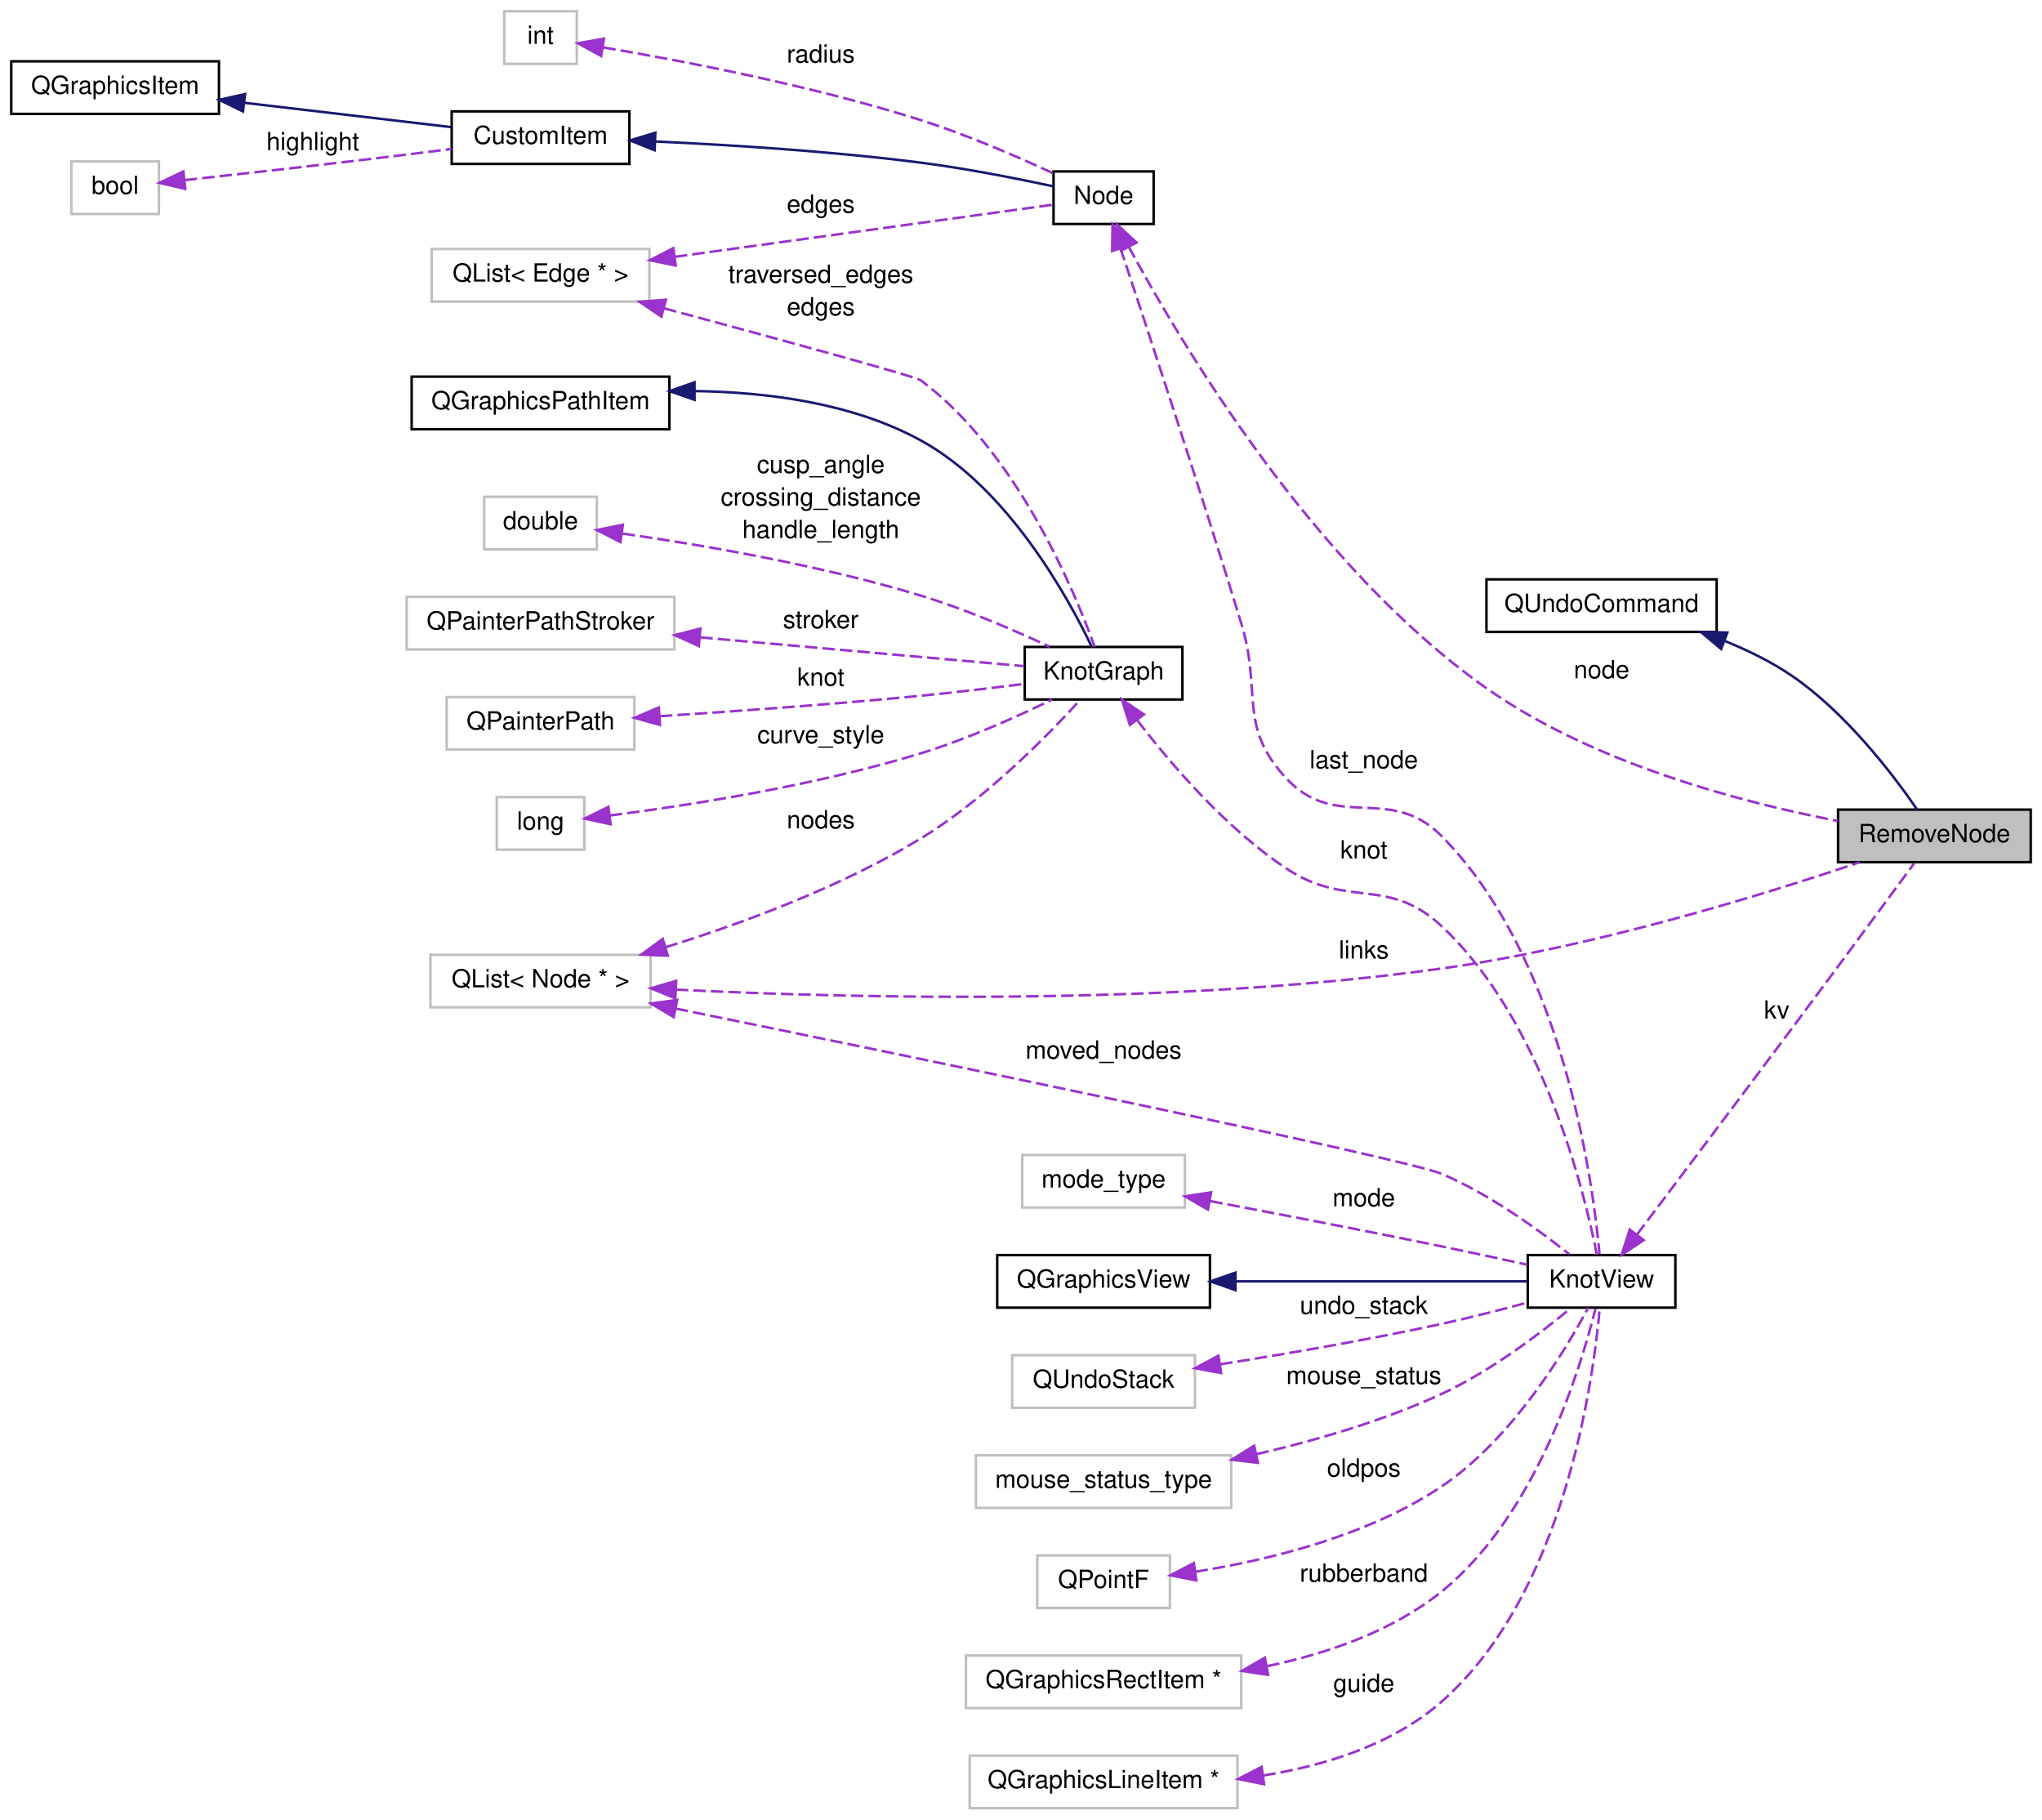
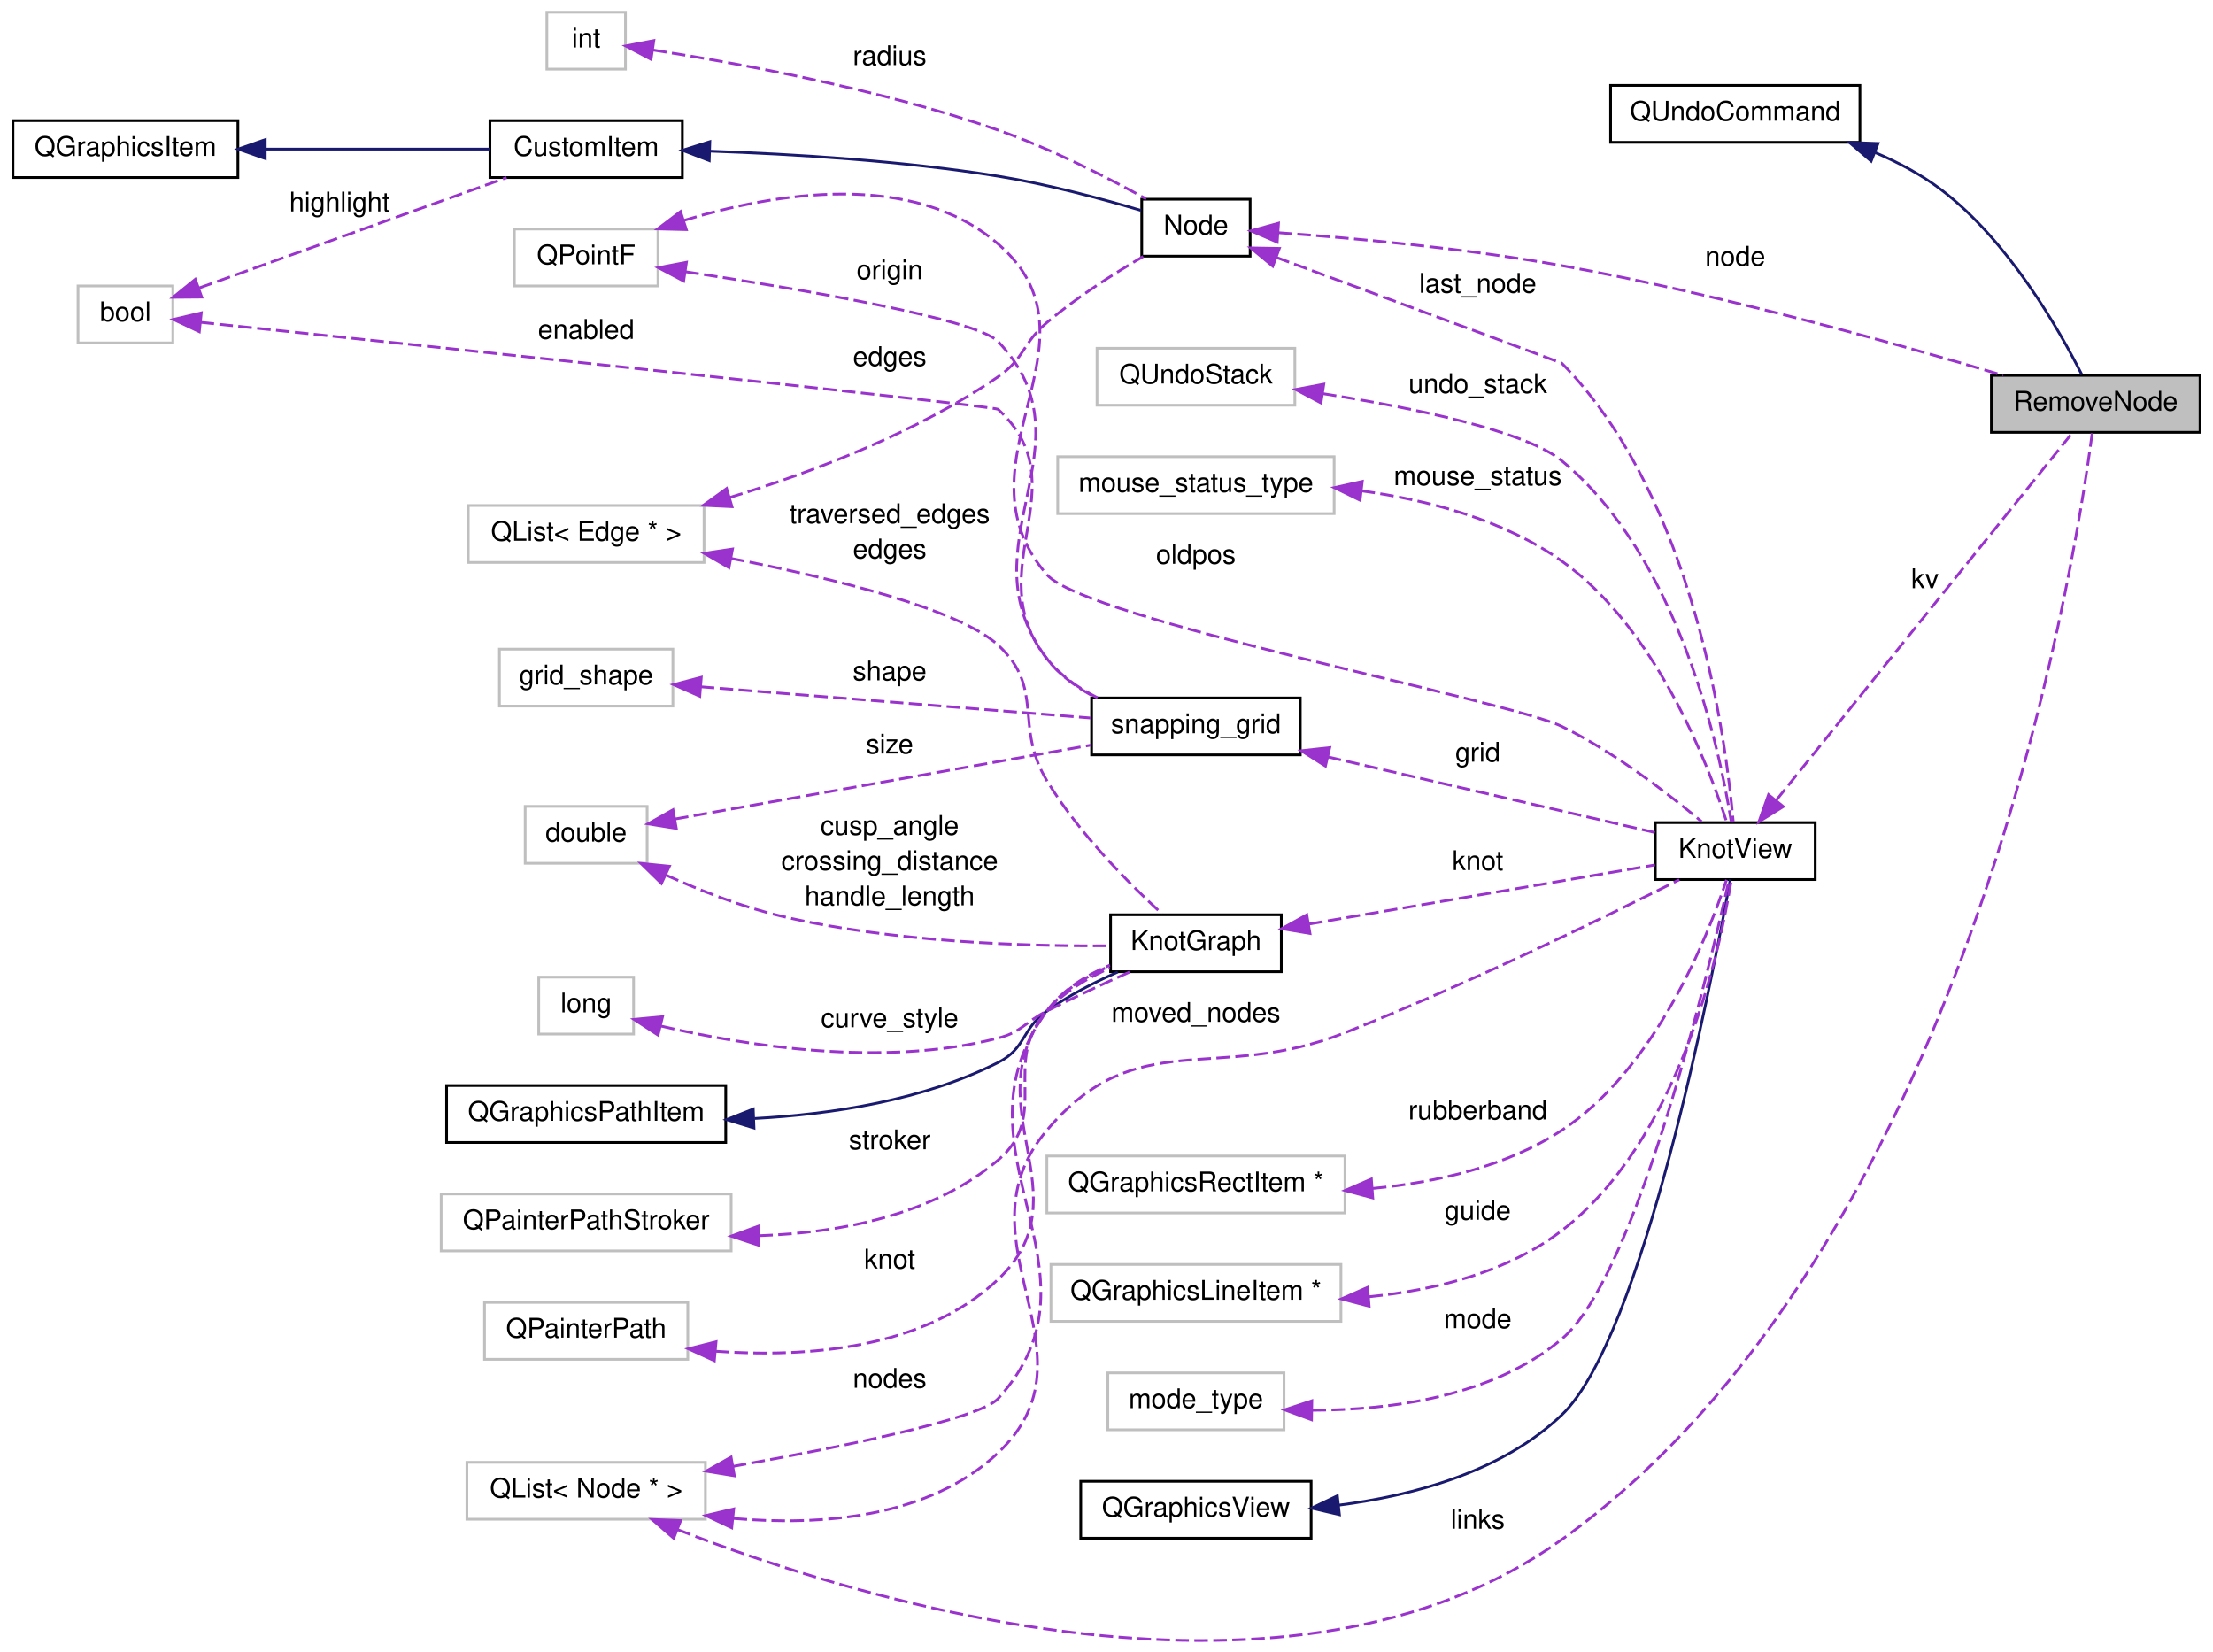
- <svg xmlns="http://www.w3.org/2000/svg" xmlns:xlink="http://www.w3.org/1999/xlink" width="816pt" height="727pt" viewBox="0.00 0.00 816.00 727.00">
-   <g id="graph1" class="graph" transform="scale(1 1) rotate(0) translate(4 723)">
+ <svg xmlns="http://www.w3.org/2000/svg" xmlns:xlink="http://www.w3.org/1999/xlink" width="816pt" height="609pt" viewBox="0.00 0.00 816.00 609.42">
+   <g id="graph1" class="graph" transform="scale(1 1) rotate(0) translate(4 605.422)">
    <g id="node1" class="node">
-       <polygon fill="#bfbfbf" stroke="black" points="730.5,-378.5 730.5,-399.5 807.5,-399.5 807.5,-378.5 730.5,-378.5" />
-       <text text-anchor="middle" x="769" y="-386.5" font-family="Helvetica,sans-Serif" font-size="10.00">RemoveNode</text>
+       <polygon fill="#bfbfbf" stroke="black" points="730.5,-445.922 730.5,-466.922 807.5,-466.922 807.5,-445.922 730.5,-445.922" />
+       <text text-anchor="middle" x="769" y="-453.922" font-family="Helvetica,sans-Serif" font-size="10.00">RemoveNode</text>
    </g>
    <g id="node2" class="node">
      <a xlink:href="classQUndoCommand.html" target="_top" xlink:title="QUndoCommand">
-         <polygon fill="none" stroke="black" points="590,-470.5 590,-491.5 682,-491.5 682,-470.5 590,-470.5" />
-         <text text-anchor="middle" x="636" y="-478.5" font-family="Helvetica,sans-Serif" font-size="10.00">QUndoCommand</text>
+         <polygon fill="none" stroke="black" points="590,-552.922 590,-573.922 682,-573.922 682,-552.922 590,-552.922" />
+         <text text-anchor="middle" x="636" y="-560.922" font-family="Helvetica,sans-Serif" font-size="10.00">QUndoCommand</text>
      </a>
    </g>
    <g id="edge2" class="edge">
-       <path fill="none" stroke="midnightblue" d="M685.272,-466.875C694.56,-463.116 703.893,-458.524 712,-453 733.641,-438.255 752.467,-413.534 762.12,-399.524" />
-       <polygon fill="midnightblue" stroke="midnightblue" points="683.787,-463.694 675.662,-470.494 686.254,-470.245 683.787,-463.694" />
+       <path fill="none" stroke="midnightblue" d="M687.49,-549.211C696.144,-545.524 704.68,-540.979 712,-535.422 736.785,-516.604 755.388,-484.025 763.891,-467.188" />
+       <polygon fill="midnightblue" stroke="midnightblue" points="686.142,-545.98 678.105,-552.882 688.693,-552.499 686.142,-545.98" />
    </g>
    <g id="node4" class="node">
      <a xlink:href="classNode.html" target="_top" xlink:title="Node">
-         <polygon fill="none" stroke="black" points="417,-633.5 417,-654.5 457,-654.5 457,-633.5 417,-633.5" />
-         <text text-anchor="middle" x="437" y="-641.5" font-family="Helvetica,sans-Serif" font-size="10.00">Node</text>
+         <polygon fill="none" stroke="black" points="417,-510.922 417,-531.922 457,-531.922 457,-510.922 417,-510.922" />
+         <text text-anchor="middle" x="437" y="-518.922" font-family="Helvetica,sans-Serif" font-size="10.00">Node</text>
      </a>
    </g>
    <g id="edge4" class="edge">
-       <path fill="none" stroke="#9a32cd" stroke-dasharray="5,2" d="M447.053,-624.434C468.183,-585.205 521.004,-496.551 590,-448 632.816,-417.872 692.034,-402.357 730.426,-394.958" />
-       <polygon fill="#9a32cd" stroke="#9a32cd" points="443.952,-622.811 442.373,-633.288 450.14,-626.082 443.952,-622.811" />
-       <text text-anchor="middle" x="636" y="-452" font-family="Helvetica,sans-Serif" font-size="10.00">node</text>
+       <path fill="none" stroke="#9a32cd" stroke-dasharray="5,2" d="M467.418,-519.576C494.9,-517.598 536.379,-513.842 572,-507.422 629.89,-496.987 695.81,-478.552 734.827,-466.938" />
+       <polygon fill="#9a32cd" stroke="#9a32cd" points="466.998,-516.096 457.26,-520.271 467.476,-523.08 466.998,-516.096" />
+       <text text-anchor="middle" x="636" y="-507.422" font-family="Helvetica,sans-Serif" font-size="10.00">node</text>
    </g>
    <g id="node18" class="node">
      <a xlink:href="classKnotView.html" target="_top" xlink:title="KnotView">
-         <polygon fill="none" stroke="black" points="606.5,-200.5 606.5,-221.5 665.5,-221.5 665.5,-200.5 606.5,-200.5" />
-         <text text-anchor="middle" x="636" y="-208.5" font-family="Helvetica,sans-Serif" font-size="10.00">KnotView</text>
+         <polygon fill="none" stroke="black" points="606.5,-280.922 606.5,-301.922 665.5,-301.922 665.5,-280.922 606.5,-280.922" />
+         <text text-anchor="middle" x="636" y="-288.922" font-family="Helvetica,sans-Serif" font-size="10.00">KnotView</text>
      </a>
    </g>
    <g id="edge22" class="edge">
-       <path fill="none" stroke="#9a32cd" stroke-dasharray="5,2" d="M443.755,-623.799C454.333,-592.016 475.322,-528.353 492,-474 500.417,-446.569 490.461,-433.013 510,-412 530.013,-390.476 551.323,-409.887 572,-389 620.287,-340.224 632.388,-252.45 635.203,-221.864" />
-       <polygon fill="#9a32cd" stroke="#9a32cd" points="440.432,-622.702 440.588,-633.295 447.072,-624.916 440.432,-622.702" />
-       <text text-anchor="middle" x="541" y="-416" font-family="Helvetica,sans-Serif" font-size="10.00">last_node</text>
+       <path fill="none" stroke="#9a32cd" stroke-dasharray="5,2" d="M466.671,-510.454C506.378,-495.774 571.878,-471.546 572,-471.422 620.926,-421.85 632.649,-332.483 635.283,-301.967" />
+       <polygon fill="#9a32cd" stroke="#9a32cd" points="465.353,-507.21 457.187,-513.96 467.78,-513.775 465.353,-507.21" />
+       <text text-anchor="middle" x="541" y="-497.422" font-family="Helvetica,sans-Serif" font-size="10.00">last_node</text>
    </g>
    <g id="node6" class="node">
      <a xlink:href="classCustomItem.html" target="_top" xlink:title="CustomItem">
-         <polygon fill="none" stroke="black" points="176.5,-657.5 176.5,-678.5 247.5,-678.5 247.5,-657.5 176.5,-657.5" />
-         <text text-anchor="middle" x="212" y="-665.5" font-family="Helvetica,sans-Serif" font-size="10.00">CustomItem</text>
+         <polygon fill="none" stroke="black" points="176.5,-539.922 176.5,-560.922 247.5,-560.922 247.5,-539.922 176.5,-539.922" />
+         <text text-anchor="middle" x="212" y="-547.922" font-family="Helvetica,sans-Serif" font-size="10.00">CustomItem</text>
      </a>
    </g>
    <g id="edge6" class="edge">
-       <path fill="none" stroke="midnightblue" d="M257.989,-666.457C288.211,-665.078 328.569,-662.545 364,-658 382.048,-655.685 402.36,-651.673 416.967,-648.536" />
-       <polygon fill="midnightblue" stroke="midnightblue" points="257.586,-662.971 247.746,-666.898 257.887,-669.964 257.586,-662.971" />
+       <path fill="none" stroke="midnightblue" d="M257.8,-549.66C288.101,-548.604 328.619,-546.137 364,-540.422 382.1,-537.498 402.235,-532.089 416.766,-527.789" />
+       <polygon fill="midnightblue" stroke="midnightblue" points="257.42,-546.169 247.533,-549.977 257.637,-553.166 257.42,-546.169" />
    </g>
    <g id="node8" class="node">
      <a xlink:href="classQGraphicsItem.html" target="_top" xlink:title="QGraphicsItem">
-         <polygon fill="none" stroke="black" points="0.5,-677.5 0.5,-698.5 83.5,-698.5 83.5,-677.5 0.5,-677.5" />
-         <text text-anchor="middle" x="42" y="-685.5" font-family="Helvetica,sans-Serif" font-size="10.00">QGraphicsItem</text>
+         <polygon fill="none" stroke="black" points="0.5,-539.922 0.5,-560.922 83.5,-560.922 83.5,-539.922 0.5,-539.922" />
+         <text text-anchor="middle" x="42" y="-547.922" font-family="Helvetica,sans-Serif" font-size="10.00">QGraphicsItem</text>
      </a>
    </g>
    <g id="edge8" class="edge">
-       <path fill="none" stroke="midnightblue" d="M93.554,-681.935C120.304,-678.788 152.312,-675.022 176.307,-672.199" />
-       <polygon fill="midnightblue" stroke="midnightblue" points="93.109,-678.463 83.587,-683.107 93.927,-685.415 93.109,-678.463" />
+       <path fill="none" stroke="midnightblue" d="M93.908,-550.422C120.585,-550.422 152.417,-550.422 176.307,-550.422" />
+       <polygon fill="midnightblue" stroke="midnightblue" points="93.587,-546.922 83.587,-550.422 93.587,-553.922 93.587,-546.922" />
    </g>
    <g id="node10" class="node">
-       <polygon fill="none" stroke="#bfbfbf" points="24.5,-637.5 24.5,-658.5 59.5,-658.5 59.5,-637.5 24.5,-637.5" />
-       <text text-anchor="middle" x="42" y="-645.5" font-family="Helvetica,sans-Serif" font-size="10.00">bool</text>
+       <polygon fill="none" stroke="#bfbfbf" points="24.5,-478.922 24.5,-499.922 59.5,-499.922 59.5,-478.922 24.5,-478.922" />
+       <text text-anchor="middle" x="42" y="-486.922" font-family="Helvetica,sans-Serif" font-size="10.00">bool</text>
    </g>
    <g id="edge10" class="edge">
-       <path fill="none" stroke="#9a32cd" stroke-dasharray="5,2" d="M69.798,-651.026C89.422,-653.185 116.331,-656.192 140,-659 151.884,-660.41 164.863,-662.012 176.488,-663.471" />
-       <polygon fill="#9a32cd" stroke="#9a32cd" points="70.034,-647.531 59.712,-649.92 69.271,-654.489 70.034,-647.531" />
-       <text text-anchor="middle" x="121" y="-663" font-family="Helvetica,sans-Serif" font-size="10.00">highlight</text>
+       <path fill="none" stroke="#9a32cd" stroke-dasharray="5,2" d="M69.274,-499.208C100.301,-510.341 150.782,-528.455 182.647,-539.889" />
+       <polygon fill="#9a32cd" stroke="#9a32cd" points="70.147,-495.803 59.553,-495.72 67.783,-502.392 70.147,-495.803" />
+       <text text-anchor="middle" x="121" y="-527.422" font-family="Helvetica,sans-Serif" font-size="10.00">highlight</text>
+     </g>
+     <g id="node29" class="node">
+       <a xlink:href="classsnapping__grid.html" target="_top" xlink:title="snapping_grid">
+         <polygon fill="none" stroke="black" points="398.5,-326.922 398.5,-347.922 475.5,-347.922 475.5,-326.922 398.5,-326.922" />
+         <text text-anchor="middle" x="437" y="-334.922" font-family="Helvetica,sans-Serif" font-size="10.00">snapping_grid</text>
+       </a>
+     </g>
+     <g id="edge36" class="edge">
+       <path fill="none" stroke="#9a32cd" stroke-dasharray="5,2" d="M69.722,-486.516C147.574,-478.344 362.643,-455.668 364,-454.422 394.685,-426.238 356.17,-395.113 382,-362.422 386.877,-356.249 393.617,-351.548 400.71,-347.985" />
+       <polygon fill="#9a32cd" stroke="#9a32cd" points="69.264,-483.045 59.684,-487.57 69.995,-490.007 69.264,-483.045" />
+       <text text-anchor="middle" x="212" y="-480.422" font-family="Helvetica,sans-Serif" font-size="10.00">enabled</text>
    </g>
    <g id="node12" class="node">
-       <polygon fill="none" stroke="#bfbfbf" points="197.5,-697.5 197.5,-718.5 226.5,-718.5 226.5,-697.5 197.5,-697.5" />
-       <text text-anchor="middle" x="212" y="-705.5" font-family="Helvetica,sans-Serif" font-size="10.00">int</text>
+       <polygon fill="none" stroke="#bfbfbf" points="197.5,-579.922 197.5,-600.922 226.5,-600.922 226.5,-579.922 197.5,-579.922" />
+       <text text-anchor="middle" x="212" y="-587.922" font-family="Helvetica,sans-Serif" font-size="10.00">int</text>
    </g>
    <g id="edge12" class="edge">
-       <path fill="none" stroke="#9a32cd" stroke-dasharray="5,2" d="M237.065,-704.047C267.509,-698.906 320.222,-688.912 364,-675 382.371,-669.162 402.481,-660.438 416.934,-653.731" />
-       <polygon fill="#9a32cd" stroke="#9a32cd" points="236.213,-700.64 226.915,-705.719 237.351,-707.547 236.213,-700.64" />
-       <text text-anchor="middle" x="324" y="-698" font-family="Helvetica,sans-Serif" font-size="10.00">radius</text>
+       <path fill="none" stroke="#9a32cd" stroke-dasharray="5,2" d="M236.726,-586.958C267.231,-582.255 320.405,-572.645 364,-557.422 383.344,-550.666 404.195,-540.014 418.639,-532.047" />
+       <polygon fill="#9a32cd" stroke="#9a32cd" points="235.948,-583.535 226.572,-588.47 236.979,-590.459 235.948,-583.535" />
+       <text text-anchor="middle" x="324" y="-581.422" font-family="Helvetica,sans-Serif" font-size="10.00">radius</text>
    </g>
    <g id="node14" class="node">
-       <polygon fill="none" stroke="#bfbfbf" points="168.5,-602.5 168.5,-623.5 255.5,-623.5 255.5,-602.5 168.5,-602.5" />
-       <text text-anchor="middle" x="212" y="-610.5" font-family="Helvetica,sans-Serif" font-size="10.00">QList&lt; Edge * &gt;</text>
+       <polygon fill="none" stroke="#bfbfbf" points="168.5,-397.922 168.5,-418.922 255.5,-418.922 255.5,-397.922 168.5,-397.922" />
+       <text text-anchor="middle" x="212" y="-405.922" font-family="Helvetica,sans-Serif" font-size="10.00">QList&lt; Edge * &gt;</text>
    </g>
    <g id="edge14" class="edge">
-       <path fill="none" stroke="#9a32cd" stroke-dasharray="5,2" d="M265.672,-620.395C314.177,-627.078 382.985,-636.558 416.737,-641.208" />
-       <polygon fill="#9a32cd" stroke="#9a32cd" points="266.033,-616.912 255.649,-619.014 265.078,-623.846 266.033,-616.912" />
-       <text text-anchor="middle" x="324" y="-638" font-family="Helvetica,sans-Serif" font-size="10.00">edges</text>
-     </g>
-     <g id="node33" class="node">
+       <path fill="none" stroke="#9a32cd" stroke-dasharray="5,2" d="M264.901,-421.857C295.572,-431.236 333.946,-445.805 364,-466.422 373.862,-473.186 372.872,-478.696 382,-486.422 392.972,-495.707 406.594,-504.394 417.536,-510.79" />
+       <polygon fill="#9a32cd" stroke="#9a32cd" points="265.816,-418.477 255.233,-418.992 263.827,-425.189 265.816,-418.477" />
+       <text text-anchor="middle" x="324" y="-470.422" font-family="Helvetica,sans-Serif" font-size="10.00">edges</text>
+     </g>
+     <g id="node41" class="node">
      <a xlink:href="classKnotGraph.html" target="_top" xlink:title="KnotGraph">
-         <polygon fill="none" stroke="black" points="405.5,-443.5 405.5,-464.5 468.5,-464.5 468.5,-443.5 405.5,-443.5" />
-         <text text-anchor="middle" x="437" y="-451.5" font-family="Helvetica,sans-Serif" font-size="10.00">KnotGraph</text>
-       </a>
-     </g>
-     <g id="edge44" class="edge">
-       <path fill="none" stroke="#9a32cd" stroke-dasharray="5,2" d="M261.439,-599.792C304.984,-588.089 361.844,-572.61 364,-571 402.179,-542.498 425.113,-487.609 433.433,-464.579" />
-       <polygon fill="#9a32cd" stroke="#9a32cd" points="260.289,-596.477 251.538,-602.449 262.104,-603.237 260.289,-596.477" />
-       <text text-anchor="middle" x="324" y="-610" font-family="Helvetica,sans-Serif" font-size="10.00">traversed_edges</text>
-       <text text-anchor="middle" x="324" y="-597" font-family="Helvetica,sans-Serif" font-size="10.00">edges</text>
+         <polygon fill="none" stroke="black" points="405.5,-246.922 405.5,-267.922 468.5,-267.922 468.5,-246.922 405.5,-246.922" />
+         <text text-anchor="middle" x="437" y="-254.922" font-family="Helvetica,sans-Serif" font-size="10.00">KnotGraph</text>
+       </a>
+     </g>
+     <g id="edge54" class="edge">
+       <path fill="none" stroke="#9a32cd" stroke-dasharray="5,2" d="M265.418,-399.42C303.163,-392.079 349.513,-380.765 364,-367.422 381.372,-351.42 369.781,-337.634 382,-317.422 393.697,-298.073 412.257,-279.473 424.532,-268.243" />
+       <polygon fill="#9a32cd" stroke="#9a32cd" points="264.708,-395.992 255.534,-401.291 266.01,-402.87 264.708,-395.992" />
+       <text text-anchor="middle" x="324" y="-412.422" font-family="Helvetica,sans-Serif" font-size="10.00">traversed_edges</text>
+       <text text-anchor="middle" x="324" y="-399.422" font-family="Helvetica,sans-Serif" font-size="10.00">edges</text>
    </g>
    <g id="node16" class="node">
-       <polygon fill="none" stroke="#bfbfbf" points="168,-320.5 168,-341.5 256,-341.5 256,-320.5 168,-320.5" />
-       <text text-anchor="middle" x="212" y="-328.5" font-family="Helvetica,sans-Serif" font-size="10.00">QList&lt; Node * &gt;</text>
+       <polygon fill="none" stroke="#bfbfbf" points="168,-44.922 168,-65.922 256,-65.922 256,-44.922 168,-44.922" />
+       <text text-anchor="middle" x="212" y="-52.922" font-family="Helvetica,sans-Serif" font-size="10.00">QList&lt; Node * &gt;</text>
    </g>
    <g id="edge16" class="edge">
-       <path fill="none" stroke="#9a32cd" stroke-dasharray="5,2" d="M266.056,-327.59C336.76,-324.079 464.313,-321.006 572,-336 632.511,-344.426 700.921,-365.561 739.11,-378.452" />
-       <polygon fill="#9a32cd" stroke="#9a32cd" points="265.851,-324.096 256.046,-328.109 266.214,-331.087 265.851,-324.096" />
-       <text text-anchor="middle" x="541" y="-340" font-family="Helvetica,sans-Serif" font-size="10.00">links</text>
-     </g>
-     <g id="edge50" class="edge">
-       <path fill="none" stroke="#9a32cd" stroke-dasharray="5,2" d="M266.034,-320.004C363.018,-300.188 557.899,-259.981 572,-254 591.224,-245.846 610.785,-231.662 623.133,-221.825" />
-       <polygon fill="#9a32cd" stroke="#9a32cd" points="265.215,-316.599 256.117,-322.028 266.615,-323.457 265.215,-316.599" />
-       <text text-anchor="middle" x="437" y="-300" font-family="Helvetica,sans-Serif" font-size="10.00">moved_nodes</text>
-     </g>
-     <g id="edge48" class="edge">
-       <path fill="none" stroke="#9a32cd" stroke-dasharray="5,2" d="M261.938,-344.505C292.69,-354.06 332.178,-368.624 364,-388 389.684,-403.639 414.556,-428.969 427.593,-443.274" />
-       <polygon fill="#9a32cd" stroke="#9a32cd" points="262.867,-341.129 252.282,-341.579 260.837,-347.828 262.867,-341.129" />
-       <text text-anchor="middle" x="324" y="-392" font-family="Helvetica,sans-Serif" font-size="10.00">nodes</text>
+       <path fill="none" stroke="#9a32cd" stroke-dasharray="5,2" d="M245.765,-41.093C314.452,-14.424 472.362,33.962 572,-37.422 720.33,-143.689 760.501,-390.945 767.699,-445.6" />
+       <polygon fill="#9a32cd" stroke="#9a32cd" points="244.298,-37.91 236.296,-44.853 246.882,-44.415 244.298,-37.91" />
+       <text text-anchor="middle" x="541" y="-41.422" font-family="Helvetica,sans-Serif" font-size="10.00">links</text>
+     </g>
+     <g id="edge60" class="edge">
+       <path fill="none" stroke="#9a32cd" stroke-dasharray="5,2" d="M266.386,-45.21C298.822,-42.437 338.517,-45.382 364,-69.422 402.909,-106.127 347.446,-147.59 382,-188.422 415.23,-227.689 444.151,-205.538 492,-224.422 536.885,-242.135 587.695,-266.94 615.355,-280.864" />
+       <polygon fill="#9a32cd" stroke="#9a32cd" points="265.715,-41.762 256.138,-46.292 266.45,-48.723 265.715,-41.762" />
+       <text text-anchor="middle" x="437" y="-228.422" font-family="Helvetica,sans-Serif" font-size="10.00">moved_nodes</text>
+     </g>
+     <g id="edge58" class="edge">
+       <path fill="none" stroke="#9a32cd" stroke-dasharray="5,2" d="M266.13,-64.409C307.022,-71.711 357.235,-81.983 364,-89.422 407.097,-136.813 344.019,-180.839 382,-232.422 387.722,-240.192 396.434,-245.606 405.249,-249.354" />
+       <polygon fill="#9a32cd" stroke="#9a32cd" points="266.691,-60.954 256.235,-62.666 265.477,-67.848 266.691,-60.954" />
+       <text text-anchor="middle" x="324" y="-93.422" font-family="Helvetica,sans-Serif" font-size="10.00">nodes</text>
    </g>
    <g id="edge18" class="edge">
-       <path fill="none" stroke="#9a32cd" stroke-dasharray="5,2" d="M650.117,-229.669C665.41,-249.915 690.505,-283.2 712,-312 729.509,-335.459 749.884,-363.057 760.909,-378.014" />
-       <polygon fill="#9a32cd" stroke="#9a32cd" points="652.836,-227.463 644.015,-221.595 647.252,-231.683 652.836,-227.463" />
-       <text text-anchor="middle" x="706" y="-316" font-family="Helvetica,sans-Serif" font-size="10.00">kv</text>
+       <path fill="none" stroke="#9a32cd" stroke-dasharray="5,2" d="M651.141,-310.206C679.171,-344.98 738.301,-418.337 760.414,-445.77" />
+       <polygon fill="#9a32cd" stroke="#9a32cd" points="653.727,-307.837 644.727,-302.248 648.277,-312.23 653.727,-307.837" />
+       <text text-anchor="middle" x="706" y="-388.422" font-family="Helvetica,sans-Serif" font-size="10.00">kv</text>
    </g>
    <g id="node20" class="node">
      <a xlink:href="classQGraphicsView.html" target="_top" xlink:title="QGraphicsView">
-         <polygon fill="none" stroke="black" points="394.5,-200.5 394.5,-221.5 479.5,-221.5 479.5,-200.5 394.5,-200.5" />
-         <text text-anchor="middle" x="437" y="-208.5" font-family="Helvetica,sans-Serif" font-size="10.00">QGraphicsView</text>
+         <polygon fill="none" stroke="black" points="394.5,-37.922 394.5,-58.922 479.5,-58.922 479.5,-37.922 394.5,-37.922" />
+         <text text-anchor="middle" x="437" y="-45.922" font-family="Helvetica,sans-Serif" font-size="10.00">QGraphicsView</text>
      </a>
    </g>
    <g id="edge20" class="edge">
-       <path fill="none" stroke="midnightblue" d="M489.872,-211C527.112,-211 575.615,-211 606.29,-211" />
-       <polygon fill="midnightblue" stroke="midnightblue" points="489.691,-207.5 479.69,-211 489.69,-214.5 489.691,-207.5" />
+       <path fill="none" stroke="midnightblue" d="M489.6,-50.094C517.356,-53.652 550.102,-62.483 572,-83.422 601.766,-111.882 627.247,-242.704 634.156,-280.914" />
+       <polygon fill="midnightblue" stroke="midnightblue" points="489.949,-46.612 479.629,-49.01 489.192,-53.571 489.949,-46.612" />
    </g>
    <g id="node23" class="node">
-       <polygon fill="none" stroke="#bfbfbf" points="400.5,-160.5 400.5,-181.5 473.5,-181.5 473.5,-160.5 400.5,-160.5" />
-       <text text-anchor="middle" x="437" y="-168.5" font-family="Helvetica,sans-Serif" font-size="10.00">QUndoStack</text>
+       <polygon fill="none" stroke="#bfbfbf" points="400.5,-455.922 400.5,-476.922 473.5,-476.922 473.5,-455.922 400.5,-455.922" />
+       <text text-anchor="middle" x="437" y="-463.922" font-family="Helvetica,sans-Serif" font-size="10.00">QUndoStack</text>
    </g>
    <g id="edge24" class="edge">
-       <path fill="none" stroke="#9a32cd" stroke-dasharray="5,2" d="M483.56,-177.863C509.672,-181.979 542.774,-187.643 572,-194 583.234,-196.444 595.457,-199.572 606.182,-202.478" />
-       <polygon fill="#9a32cd" stroke="#9a32cd" points="483.976,-174.386 473.557,-176.308 482.9,-181.303 483.976,-174.386" />
-       <text text-anchor="middle" x="541" y="-198" font-family="Helvetica,sans-Serif" font-size="10.00">undo_stack</text>
+       <path fill="none" stroke="#9a32cd" stroke-dasharray="5,2" d="M483.857,-460.195C517.28,-454.928 558.586,-446.473 572,-435.422 615.285,-399.759 630.286,-328.872 634.546,-302.044" />
+       <polygon fill="#9a32cd" stroke="#9a32cd" points="483.137,-456.764 473.777,-461.726 484.189,-463.684 483.137,-456.764" />
+       <text text-anchor="middle" x="541" y="-460.422" font-family="Helvetica,sans-Serif" font-size="10.00">undo_stack</text>
    </g>
    <g id="node25" class="node">
-       <polygon fill="none" stroke="#bfbfbf" points="386,-120.5 386,-141.5 488,-141.5 488,-120.5 386,-120.5" />
-       <text text-anchor="middle" x="437" y="-128.5" font-family="Helvetica,sans-Serif" font-size="10.00">mouse_status_type</text>
+       <polygon fill="none" stroke="#bfbfbf" points="386,-415.922 386,-436.922 488,-436.922 488,-415.922 386,-415.922" />
+       <text text-anchor="middle" x="437" y="-423.922" font-family="Helvetica,sans-Serif" font-size="10.00">mouse_status_type</text>
    </g>
    <g id="edge26" class="edge">
-       <path fill="none" stroke="#9a32cd" stroke-dasharray="5,2" d="M498.119,-141.957C521.845,-147.456 548.83,-155.282 572,-166 591.478,-175.01 611.292,-190.039 623.607,-200.226" />
-       <polygon fill="#9a32cd" stroke="#9a32cd" points="498.692,-138.499 488.17,-139.742 497.17,-145.332 498.692,-138.499" />
-       <text text-anchor="middle" x="541" y="-170" font-family="Helvetica,sans-Serif" font-size="10.00">mouse_status</text>
+       <path fill="none" stroke="#9a32cd" stroke-dasharray="5,2" d="M498.098,-424.323C522.892,-420.919 550.654,-413.6 572,-398.422 606.575,-373.835 625.723,-324.175 632.799,-302.248" />
+       <polygon fill="#9a32cd" stroke="#9a32cd" points="497.56,-420.862 488.043,-425.518 498.386,-427.814 497.56,-420.862" />
+       <text text-anchor="middle" x="541" y="-426.422" font-family="Helvetica,sans-Serif" font-size="10.00">mouse_status</text>
    </g>
    <g id="node27" class="node">
-       <polygon fill="none" stroke="#bfbfbf" points="410.5,-80.5 410.5,-101.5 463.5,-101.5 463.5,-80.5 410.5,-80.5" />
-       <text text-anchor="middle" x="437" y="-88.5" font-family="Helvetica,sans-Serif" font-size="10.00">QPointF</text>
+       <polygon fill="none" stroke="#bfbfbf" points="185.5,-499.922 185.5,-520.922 238.5,-520.922 238.5,-499.922 185.5,-499.922" />
+       <text text-anchor="middle" x="212" y="-507.922" font-family="Helvetica,sans-Serif" font-size="10.00">QPointF</text>
    </g>
    <g id="edge28" class="edge">
-       <path fill="none" stroke="#9a32cd" stroke-dasharray="5,2" d="M473.708,-94.996C502.45,-99.546 542.383,-109.117 572,-129 600.038,-147.823 621.264,-182.901 630.669,-200.442" />
-       <polygon fill="#9a32cd" stroke="#9a32cd" points="474.065,-91.511 463.666,-93.537 473.059,-98.439 474.065,-91.511" />
-       <text text-anchor="middle" x="541" y="-133" font-family="Helvetica,sans-Serif" font-size="10.00">oldpos</text>
-     </g>
-     <g id="node29" class="node">
-       <polygon fill="none" stroke="#bfbfbf" points="382,-40.5 382,-61.5 492,-61.5 492,-40.5 382,-40.5" />
-       <text text-anchor="middle" x="437" y="-48.5" font-family="Helvetica,sans-Serif" font-size="10.00">QGraphicsRectItem *</text>
+       <path fill="none" stroke="#9a32cd" stroke-dasharray="5,2" d="M247.945,-524.061C281.979,-534.398 332.44,-542.667 364,-515.422 405.488,-479.606 346.052,-434.796 382,-393.422 396.435,-376.808 552.229,-347.092 572,-337.422 591.421,-327.922 611.248,-312.626 623.582,-302.307" />
+       <polygon fill="#9a32cd" stroke="#9a32cd" points="248.971,-520.714 238.38,-520.971 246.82,-527.376 248.971,-520.714" />
+       <text text-anchor="middle" x="437" y="-397.422" font-family="Helvetica,sans-Serif" font-size="10.00">oldpos</text>
+     </g>
+     <g id="edge34" class="edge">
+       <path fill="none" stroke="#9a32cd" stroke-dasharray="5,2" d="M248.586,-505.185C290.977,-498.777 356.063,-487.754 364,-479.422 400.288,-441.328 350.227,-404.356 382,-362.422 386.687,-356.235 393.261,-351.536 400.238,-347.982" />
+       <polygon fill="#9a32cd" stroke="#9a32cd" points="247.982,-501.736 238.607,-506.672 249.014,-508.66 247.982,-501.736" />
+       <text text-anchor="middle" x="324" y="-502.422" font-family="Helvetica,sans-Serif" font-size="10.00">origin</text>
    </g>
    <g id="edge30" class="edge">
-       <path fill="none" stroke="#9a32cd" stroke-dasharray="5,2" d="M502.387,-57.261C526.316,-62.26 552.321,-71.168 572,-87 609.752,-117.371 627.579,-175.971 633.572,-200.155" />
-       <polygon fill="#9a32cd" stroke="#9a32cd" points="502.76,-53.77 492.284,-55.35 501.459,-60.648 502.76,-53.77" />
-       <text text-anchor="middle" x="541" y="-91" font-family="Helvetica,sans-Serif" font-size="10.00">rubberband</text>
+       <path fill="none" stroke="#9a32cd" stroke-dasharray="5,2" d="M485.617,-326.184C523.361,-317.459 574.472,-305.644 606.327,-298.281" />
+       <polygon fill="#9a32cd" stroke="#9a32cd" points="484.796,-322.781 475.842,-328.443 486.373,-329.601 484.796,-322.781" />
+       <text text-anchor="middle" x="541" y="-324.422" font-family="Helvetica,sans-Serif" font-size="10.00">grid</text>
    </g>
    <g id="node31" class="node">
-       <polygon fill="none" stroke="#bfbfbf" points="383.5,-0.5 383.5,-21.5 490.5,-21.5 490.5,-0.5 383.5,-0.5" />
-       <text text-anchor="middle" x="437" y="-8.5" font-family="Helvetica,sans-Serif" font-size="10.00">QGraphicsLineItem *</text>
+       <polygon fill="none" stroke="#bfbfbf" points="189.5,-286.922 189.5,-307.922 234.5,-307.922 234.5,-286.922 189.5,-286.922" />
+       <text text-anchor="middle" x="212" y="-294.922" font-family="Helvetica,sans-Serif" font-size="10.00">double</text>
    </g>
    <g id="edge32" class="edge">
-       <path fill="none" stroke="#9a32cd" stroke-dasharray="5,2" d="M500.808,-13.561C525.523,-17.528 552.499,-25.904 572,-43 621.051,-86.002 632.668,-170.765 635.28,-200.439" />
-       <polygon fill="#9a32cd" stroke="#9a32cd" points="501.133,-10.073 490.747,-12.162 500.169,-17.006 501.133,-10.073" />
-       <text text-anchor="middle" x="541" y="-47" font-family="Helvetica,sans-Serif" font-size="10.00">guide</text>
-     </g>
-     <g id="edge34" class="edge">
-       <path fill="none" stroke="#9a32cd" stroke-dasharray="5,2" d="M450.509,-435.157C463.878,-417.706 485.801,-392.093 510,-376 534.473,-359.725 550.521,-373.062 572,-353 612.314,-315.346 629.018,-247.532 634.141,-221.536" />
-       <polygon fill="#9a32cd" stroke="#9a32cd" points="447.502,-433.336 444.332,-443.445 453.114,-437.519 447.502,-433.336" />
-       <text text-anchor="middle" x="541" y="-380" font-family="Helvetica,sans-Serif" font-size="10.00">knot</text>
+       <path fill="none" stroke="#9a32cd" stroke-dasharray="5,2" d="M244.771,-303.248C285.548,-310.497 355.075,-322.857 398.393,-330.558" />
+       <polygon fill="#9a32cd" stroke="#9a32cd" points="245.271,-299.782 234.812,-301.477 244.045,-306.674 245.271,-299.782" />
+       <text text-anchor="middle" x="324" y="-327.422" font-family="Helvetica,sans-Serif" font-size="10.00">size</text>
+     </g>
+     <g id="edge48" class="edge">
+       <path fill="none" stroke="#9a32cd" stroke-dasharray="5,2" d="M241.403,-282.588C254.172,-276.831 269.501,-270.817 284,-267.422 325.21,-257.771 374.25,-256.251 405.497,-256.484" />
+       <polygon fill="#9a32cd" stroke="#9a32cd" points="239.77,-279.487 232.192,-286.892 242.734,-285.829 239.77,-279.487" />
+       <text text-anchor="middle" x="324" y="-297.422" font-family="Helvetica,sans-Serif" font-size="10.00">cusp_angle</text>
+       <text text-anchor="middle" x="324" y="-284.422" font-family="Helvetica,sans-Serif" font-size="10.00">crossing_distance</text>
+       <text text-anchor="middle" x="324" y="-271.422" font-family="Helvetica,sans-Serif" font-size="10.00">handle_length</text>
    </g>
    <g id="node35" class="node">
+       <polygon fill="none" stroke="#bfbfbf" points="180,-344.922 180,-365.922 244,-365.922 244,-344.922 180,-344.922" />
+       <text text-anchor="middle" x="212" y="-352.922" font-family="Helvetica,sans-Serif" font-size="10.00">grid_shape</text>
+     </g>
+     <g id="edge38" class="edge">
+       <path fill="none" stroke="#9a32cd" stroke-dasharray="5,2" d="M254.287,-352.039C295.714,-348.724 358.304,-343.717 398.411,-340.509" />
+       <polygon fill="#9a32cd" stroke="#9a32cd" points="253.926,-348.556 244.237,-352.843 254.484,-355.534 253.926,-348.556" />
+       <text text-anchor="middle" x="324" y="-354.422" font-family="Helvetica,sans-Serif" font-size="10.00">shape</text>
+     </g>
+     <g id="node37" class="node">
+       <polygon fill="none" stroke="#bfbfbf" points="382,-157.922 382,-178.922 492,-178.922 492,-157.922 382,-157.922" />
+       <text text-anchor="middle" x="437" y="-165.922" font-family="Helvetica,sans-Serif" font-size="10.00">QGraphicsRectItem *</text>
+     </g>
+     <g id="edge40" class="edge">
+       <path fill="none" stroke="#9a32cd" stroke-dasharray="5,2" d="M502.308,-166.976C525.867,-169.199 551.641,-175.056 572,-188.422 606.494,-211.068 625.685,-259.414 632.785,-280.832" />
+       <polygon fill="#9a32cd" stroke="#9a32cd" points="502.251,-163.462 492.02,-166.215 501.734,-170.443 502.251,-163.462" />
+       <text text-anchor="middle" x="541" y="-192.422" font-family="Helvetica,sans-Serif" font-size="10.00">rubberband</text>
+     </g>
+     <g id="node39" class="node">
+       <polygon fill="none" stroke="#bfbfbf" points="383.5,-117.922 383.5,-138.922 490.5,-138.922 490.5,-117.922 383.5,-117.922" />
+       <text text-anchor="middle" x="437" y="-125.922" font-family="Helvetica,sans-Serif" font-size="10.00">QGraphicsLineItem *</text>
+     </g>
+     <g id="edge42" class="edge">
+       <path fill="none" stroke="#9a32cd" stroke-dasharray="5,2" d="M500.937,-127.016C525.283,-129.44 551.961,-136.017 572,-151.422 615.223,-184.649 630.2,-253.821 634.501,-280.552" />
+       <polygon fill="#9a32cd" stroke="#9a32cd" points="500.913,-123.504 490.672,-126.218 500.37,-130.482 500.913,-123.504" />
+       <text text-anchor="middle" x="541" y="-155.422" font-family="Helvetica,sans-Serif" font-size="10.00">guide</text>
+     </g>
+     <g id="edge44" class="edge">
+       <path fill="none" stroke="#9a32cd" stroke-dasharray="5,2" d="M478.779,-264.523C505.45,-269.061 540.761,-275.076 572,-280.422 583.224,-282.342 595.553,-284.46 606.369,-286.319" />
+       <polygon fill="#9a32cd" stroke="#9a32cd" points="479.089,-261.026 468.644,-262.799 477.915,-267.927 479.089,-261.026" />
+       <text text-anchor="middle" x="541" y="-284.422" font-family="Helvetica,sans-Serif" font-size="10.00">knot</text>
+     </g>
+     <g id="node43" class="node">
      <a xlink:href="classQGraphicsPathItem.html" target="_top" xlink:title="QGraphicsPathItem">
-         <polygon fill="none" stroke="black" points="160.5,-551.5 160.5,-572.5 263.5,-572.5 263.5,-551.5 160.5,-551.5" />
-         <text text-anchor="middle" x="212" y="-559.5" font-family="Helvetica,sans-Serif" font-size="10.00">QGraphicsPathItem</text>
-       </a>
-     </g>
-     <g id="edge36" class="edge">
-       <path fill="none" stroke="midnightblue" d="M273.58,-566.737C302.606,-566.354 336.758,-561.947 364,-547 398.73,-527.944 422.585,-484.762 432.223,-464.662" />
-       <polygon fill="midnightblue" stroke="midnightblue" points="273.554,-563.237 263.546,-566.715 273.538,-570.237 273.554,-563.237" />
-     </g>
-     <g id="node37" class="node">
-       <polygon fill="none" stroke="#bfbfbf" points="189.5,-503.5 189.5,-524.5 234.5,-524.5 234.5,-503.5 189.5,-503.5" />
-       <text text-anchor="middle" x="212" y="-511.5" font-family="Helvetica,sans-Serif" font-size="10.00">double</text>
-     </g>
-     <g id="edge38" class="edge">
-       <path fill="none" stroke="#9a32cd" stroke-dasharray="5,2" d="M244.78,-509.807C275.898,-505.346 323.762,-497.229 364,-485 381.785,-479.595 401.113,-471.27 415.411,-464.607" />
-       <polygon fill="#9a32cd" stroke="#9a32cd" points="243.935,-506.391 234.512,-511.233 244.899,-513.324 243.935,-506.391" />
-       <text text-anchor="middle" x="324" y="-534" font-family="Helvetica,sans-Serif" font-size="10.00">cusp_angle</text>
-       <text text-anchor="middle" x="324" y="-521" font-family="Helvetica,sans-Serif" font-size="10.00">crossing_distance</text>
-       <text text-anchor="middle" x="324" y="-508" font-family="Helvetica,sans-Serif" font-size="10.00">handle_length</text>
-     </g>
-     <g id="node39" class="node">
-       <polygon fill="none" stroke="#bfbfbf" points="158.5,-463.5 158.5,-484.5 265.5,-484.5 265.5,-463.5 158.5,-463.5" />
-       <text text-anchor="middle" x="212" y="-471.5" font-family="Helvetica,sans-Serif" font-size="10.00">QPainterPathStroker</text>
-     </g>
-     <g id="edge40" class="edge">
-       <path fill="none" stroke="#9a32cd" stroke-dasharray="5,2" d="M275.825,-468.327C318.144,-464.565 371.848,-459.791 405.324,-456.816" />
-       <polygon fill="#9a32cd" stroke="#9a32cd" points="275.258,-464.863 265.607,-469.235 275.878,-471.836 275.258,-464.863" />
-       <text text-anchor="middle" x="324" y="-472" font-family="Helvetica,sans-Serif" font-size="10.00">stroker</text>
-     </g>
-     <g id="node41" class="node">
-       <polygon fill="none" stroke="#bfbfbf" points="174.5,-423.5 174.5,-444.5 249.5,-444.5 249.5,-423.5 174.5,-423.5" />
-       <text text-anchor="middle" x="212" y="-431.5" font-family="Helvetica,sans-Serif" font-size="10.00">QPainterPath</text>
-     </g>
-     <g id="edge42" class="edge">
-       <path fill="none" stroke="#9a32cd" stroke-dasharray="5,2" d="M259.708,-436.833C289.683,-438.767 329.138,-441.592 364,-445 377.599,-446.329 392.583,-448.12 405.418,-449.754" />
-       <polygon fill="#9a32cd" stroke="#9a32cd" points="259.726,-433.327 249.524,-436.187 259.282,-440.313 259.726,-433.327" />
-       <text text-anchor="middle" x="324" y="-449" font-family="Helvetica,sans-Serif" font-size="10.00">knot</text>
-     </g>
-     <g id="node44" class="node">
-       <polygon fill="none" stroke="#bfbfbf" points="194.5,-383.5 194.5,-404.5 229.5,-404.5 229.5,-383.5 194.5,-383.5" />
-       <text text-anchor="middle" x="212" y="-391.5" font-family="Helvetica,sans-Serif" font-size="10.00">long</text>
+         <polygon fill="none" stroke="black" points="160.5,-183.922 160.5,-204.922 263.5,-204.922 263.5,-183.922 160.5,-183.922" />
+         <text text-anchor="middle" x="212" y="-191.922" font-family="Helvetica,sans-Serif" font-size="10.00">QGraphicsPathItem</text>
+       </a>
    </g>
    <g id="edge46" class="edge">
-       <path fill="none" stroke="#9a32cd" stroke-dasharray="5,2" d="M239.646,-397.142C270.463,-401.091 321.547,-408.977 364,-422 382.256,-427.6 402.043,-436.462 416.405,-443.441" />
-       <polygon fill="#9a32cd" stroke="#9a32cd" points="239.992,-393.658 229.639,-395.907 239.135,-400.605 239.992,-393.658" />
-       <text text-anchor="middle" x="324" y="-426" font-family="Helvetica,sans-Serif" font-size="10.00">curve_style</text>
+       <path fill="none" stroke="midnightblue" d="M274.121,-192.767C302.811,-194.308 336.525,-199.521 364,-213.422 374.379,-218.673 372.53,-225.667 382,-232.422 389.942,-238.086 399.372,-242.934 408.161,-246.811" />
+       <polygon fill="midnightblue" stroke="midnightblue" points="273.931,-189.257 263.8,-192.356 273.652,-196.251 273.931,-189.257" />
+     </g>
+     <g id="node46" class="node">
+       <polygon fill="none" stroke="#bfbfbf" points="158.5,-143.922 158.5,-164.922 265.5,-164.922 265.5,-143.922 158.5,-143.922" />
+       <text text-anchor="middle" x="212" y="-151.922" font-family="Helvetica,sans-Serif" font-size="10.00">QPainterPathStroker</text>
+     </g>
+     <g id="edge50" class="edge">
+       <path fill="none" stroke="#9a32cd" stroke-dasharray="5,2" d="M275.872,-149.528C305.742,-150.592 339.944,-157.063 364,-177.422 383.633,-194.037 364.844,-213.259 382,-232.422 388.227,-239.376 396.772,-244.517 405.27,-248.264" />
+       <polygon fill="#9a32cd" stroke="#9a32cd" points="275.565,-146.023 265.511,-149.364 275.454,-153.022 275.565,-146.023" />
+       <text text-anchor="middle" x="324" y="-181.422" font-family="Helvetica,sans-Serif" font-size="10.00">stroker</text>
    </g>
    <g id="node48" class="node">
-       <polygon fill="none" stroke="#bfbfbf" points="404.5,-240.5 404.5,-261.5 469.5,-261.5 469.5,-240.5 404.5,-240.5" />
-       <text text-anchor="middle" x="437" y="-248.5" font-family="Helvetica,sans-Serif" font-size="10.00">mode_type</text>
+       <polygon fill="none" stroke="#bfbfbf" points="174.5,-103.922 174.5,-124.922 249.5,-124.922 249.5,-103.922 174.5,-103.922" />
+       <text text-anchor="middle" x="212" y="-111.922" font-family="Helvetica,sans-Serif" font-size="10.00">QPainterPath</text>
    </g>
    <g id="edge52" class="edge">
-       <path fill="none" stroke="#9a32cd" stroke-dasharray="5,2" d="M479.628,-243.074C506.222,-238.058 541.144,-231.345 572,-225 583.252,-222.686 595.588,-220.019 606.4,-217.637" />
-       <polygon fill="#9a32cd" stroke="#9a32cd" points="478.687,-239.689 469.506,-244.976 479.98,-246.569 478.687,-239.689" />
-       <text text-anchor="middle" x="541" y="-241" font-family="Helvetica,sans-Serif" font-size="10.00">mode</text>
+       <path fill="none" stroke="#9a32cd" stroke-dasharray="5,2" d="M259.704,-106.898C293.185,-104.489 336.687,-107.584 364,-133.422 396.488,-164.155 354.51,-197.147 382,-232.422 387.867,-239.95 396.513,-245.285 405.22,-249.035" />
+       <polygon fill="#9a32cd" stroke="#9a32cd" points="259.309,-103.419 249.664,-107.803 259.938,-110.391 259.309,-103.419" />
+       <text text-anchor="middle" x="324" y="-137.422" font-family="Helvetica,sans-Serif" font-size="10.00">knot</text>
+     </g>
+     <g id="node51" class="node">
+       <polygon fill="none" stroke="#bfbfbf" points="194.5,-223.922 194.5,-244.922 229.5,-244.922 229.5,-223.922 194.5,-223.922" />
+       <text text-anchor="middle" x="212" y="-231.922" font-family="Helvetica,sans-Serif" font-size="10.00">long</text>
+     </g>
+     <g id="edge56" class="edge">
+       <path fill="none" stroke="#9a32cd" stroke-dasharray="5,2" d="M239.664,-226.861C270.496,-219.666 321.594,-211.433 364,-222.422 372.859,-224.717 373.828,-228.303 382,-232.422 391.928,-237.426 403.064,-242.572 412.706,-246.885" />
+       <polygon fill="#9a32cd" stroke="#9a32cd" points="238.522,-223.538 229.651,-229.33 240.198,-230.334 238.522,-223.538" />
+       <text text-anchor="middle" x="324" y="-226.422" font-family="Helvetica,sans-Serif" font-size="10.00">curve_style</text>
+     </g>
+     <g id="node55" class="node">
+       <polygon fill="none" stroke="#bfbfbf" points="404.5,-77.922 404.5,-98.922 469.5,-98.922 469.5,-77.922 404.5,-77.922" />
+       <text text-anchor="middle" x="437" y="-85.922" font-family="Helvetica,sans-Serif" font-size="10.00">mode_type</text>
+     </g>
+     <g id="edge62" class="edge">
+       <path fill="none" stroke="#9a32cd" stroke-dasharray="5,2" d="M480.007,-85.118C509.11,-85.209 546.713,-90.168 572,-111.422 599.293,-134.362 625.884,-245.731 633.701,-280.815" />
+       <polygon fill="#9a32cd" stroke="#9a32cd" points="479.65,-81.624 469.708,-85.284 479.763,-88.623 479.65,-81.624" />
+       <text text-anchor="middle" x="541" y="-115.422" font-family="Helvetica,sans-Serif" font-size="10.00">mode</text>
    </g>
  </g>
</svg>
